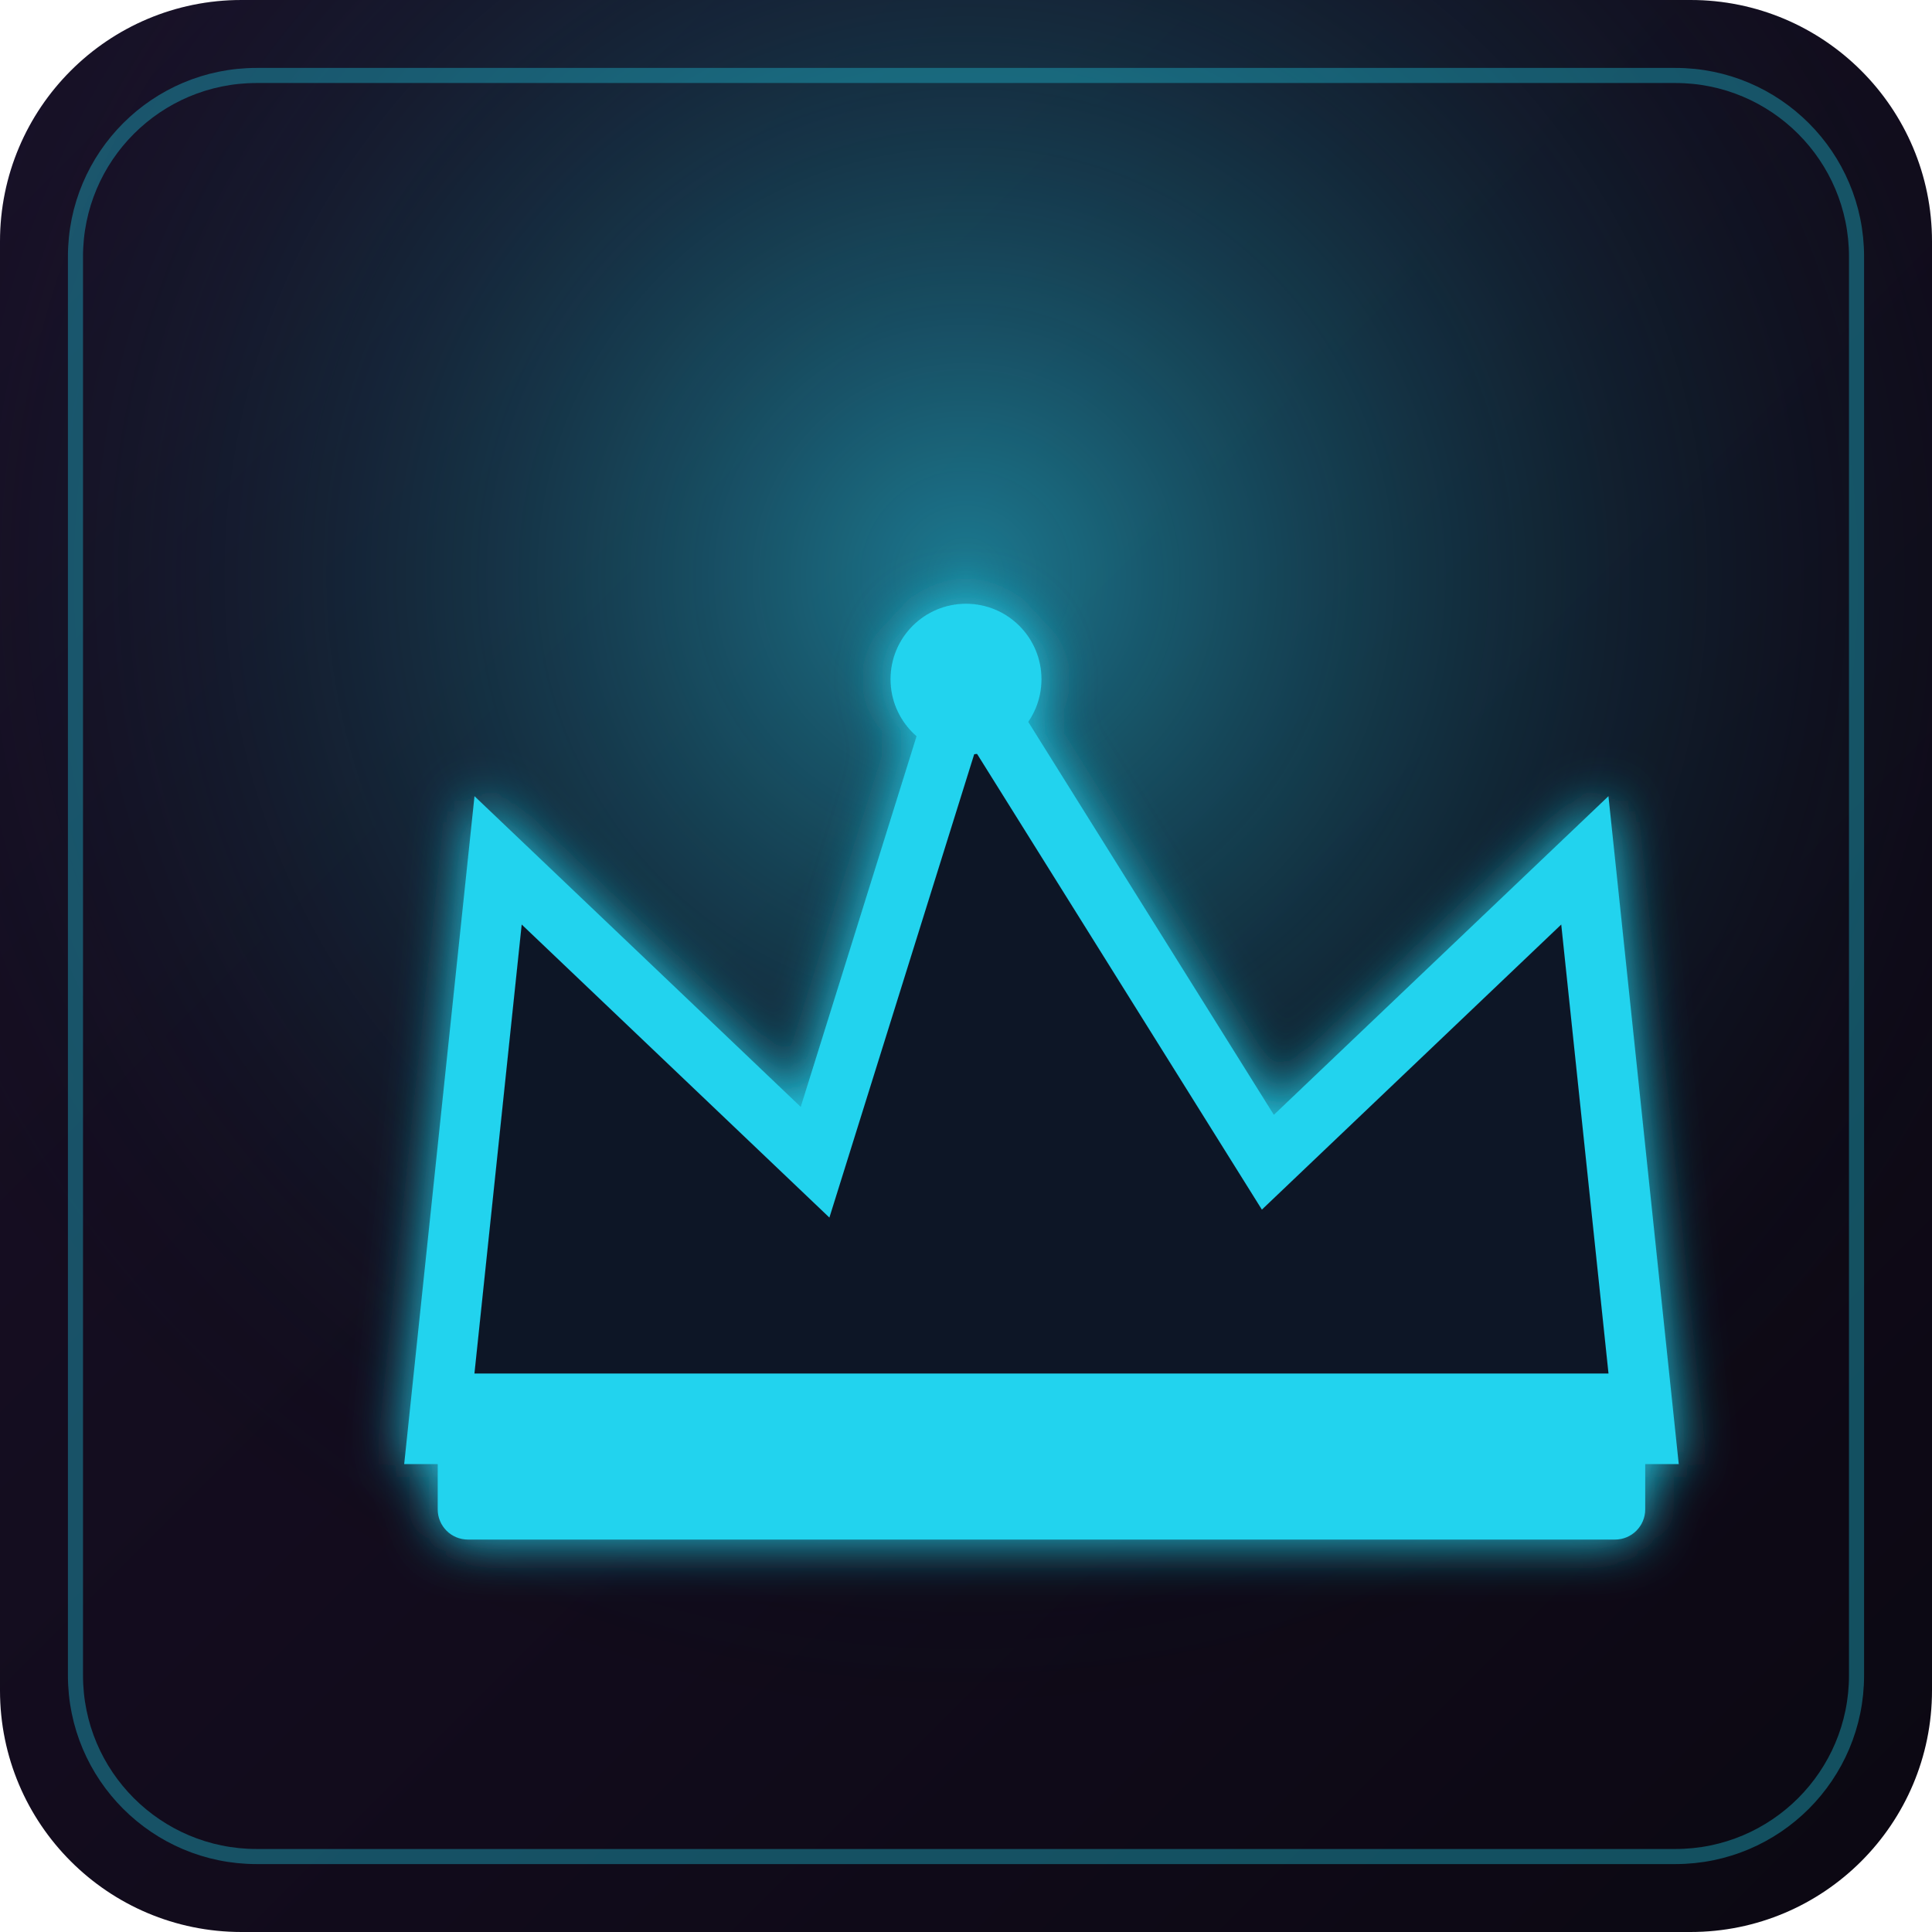
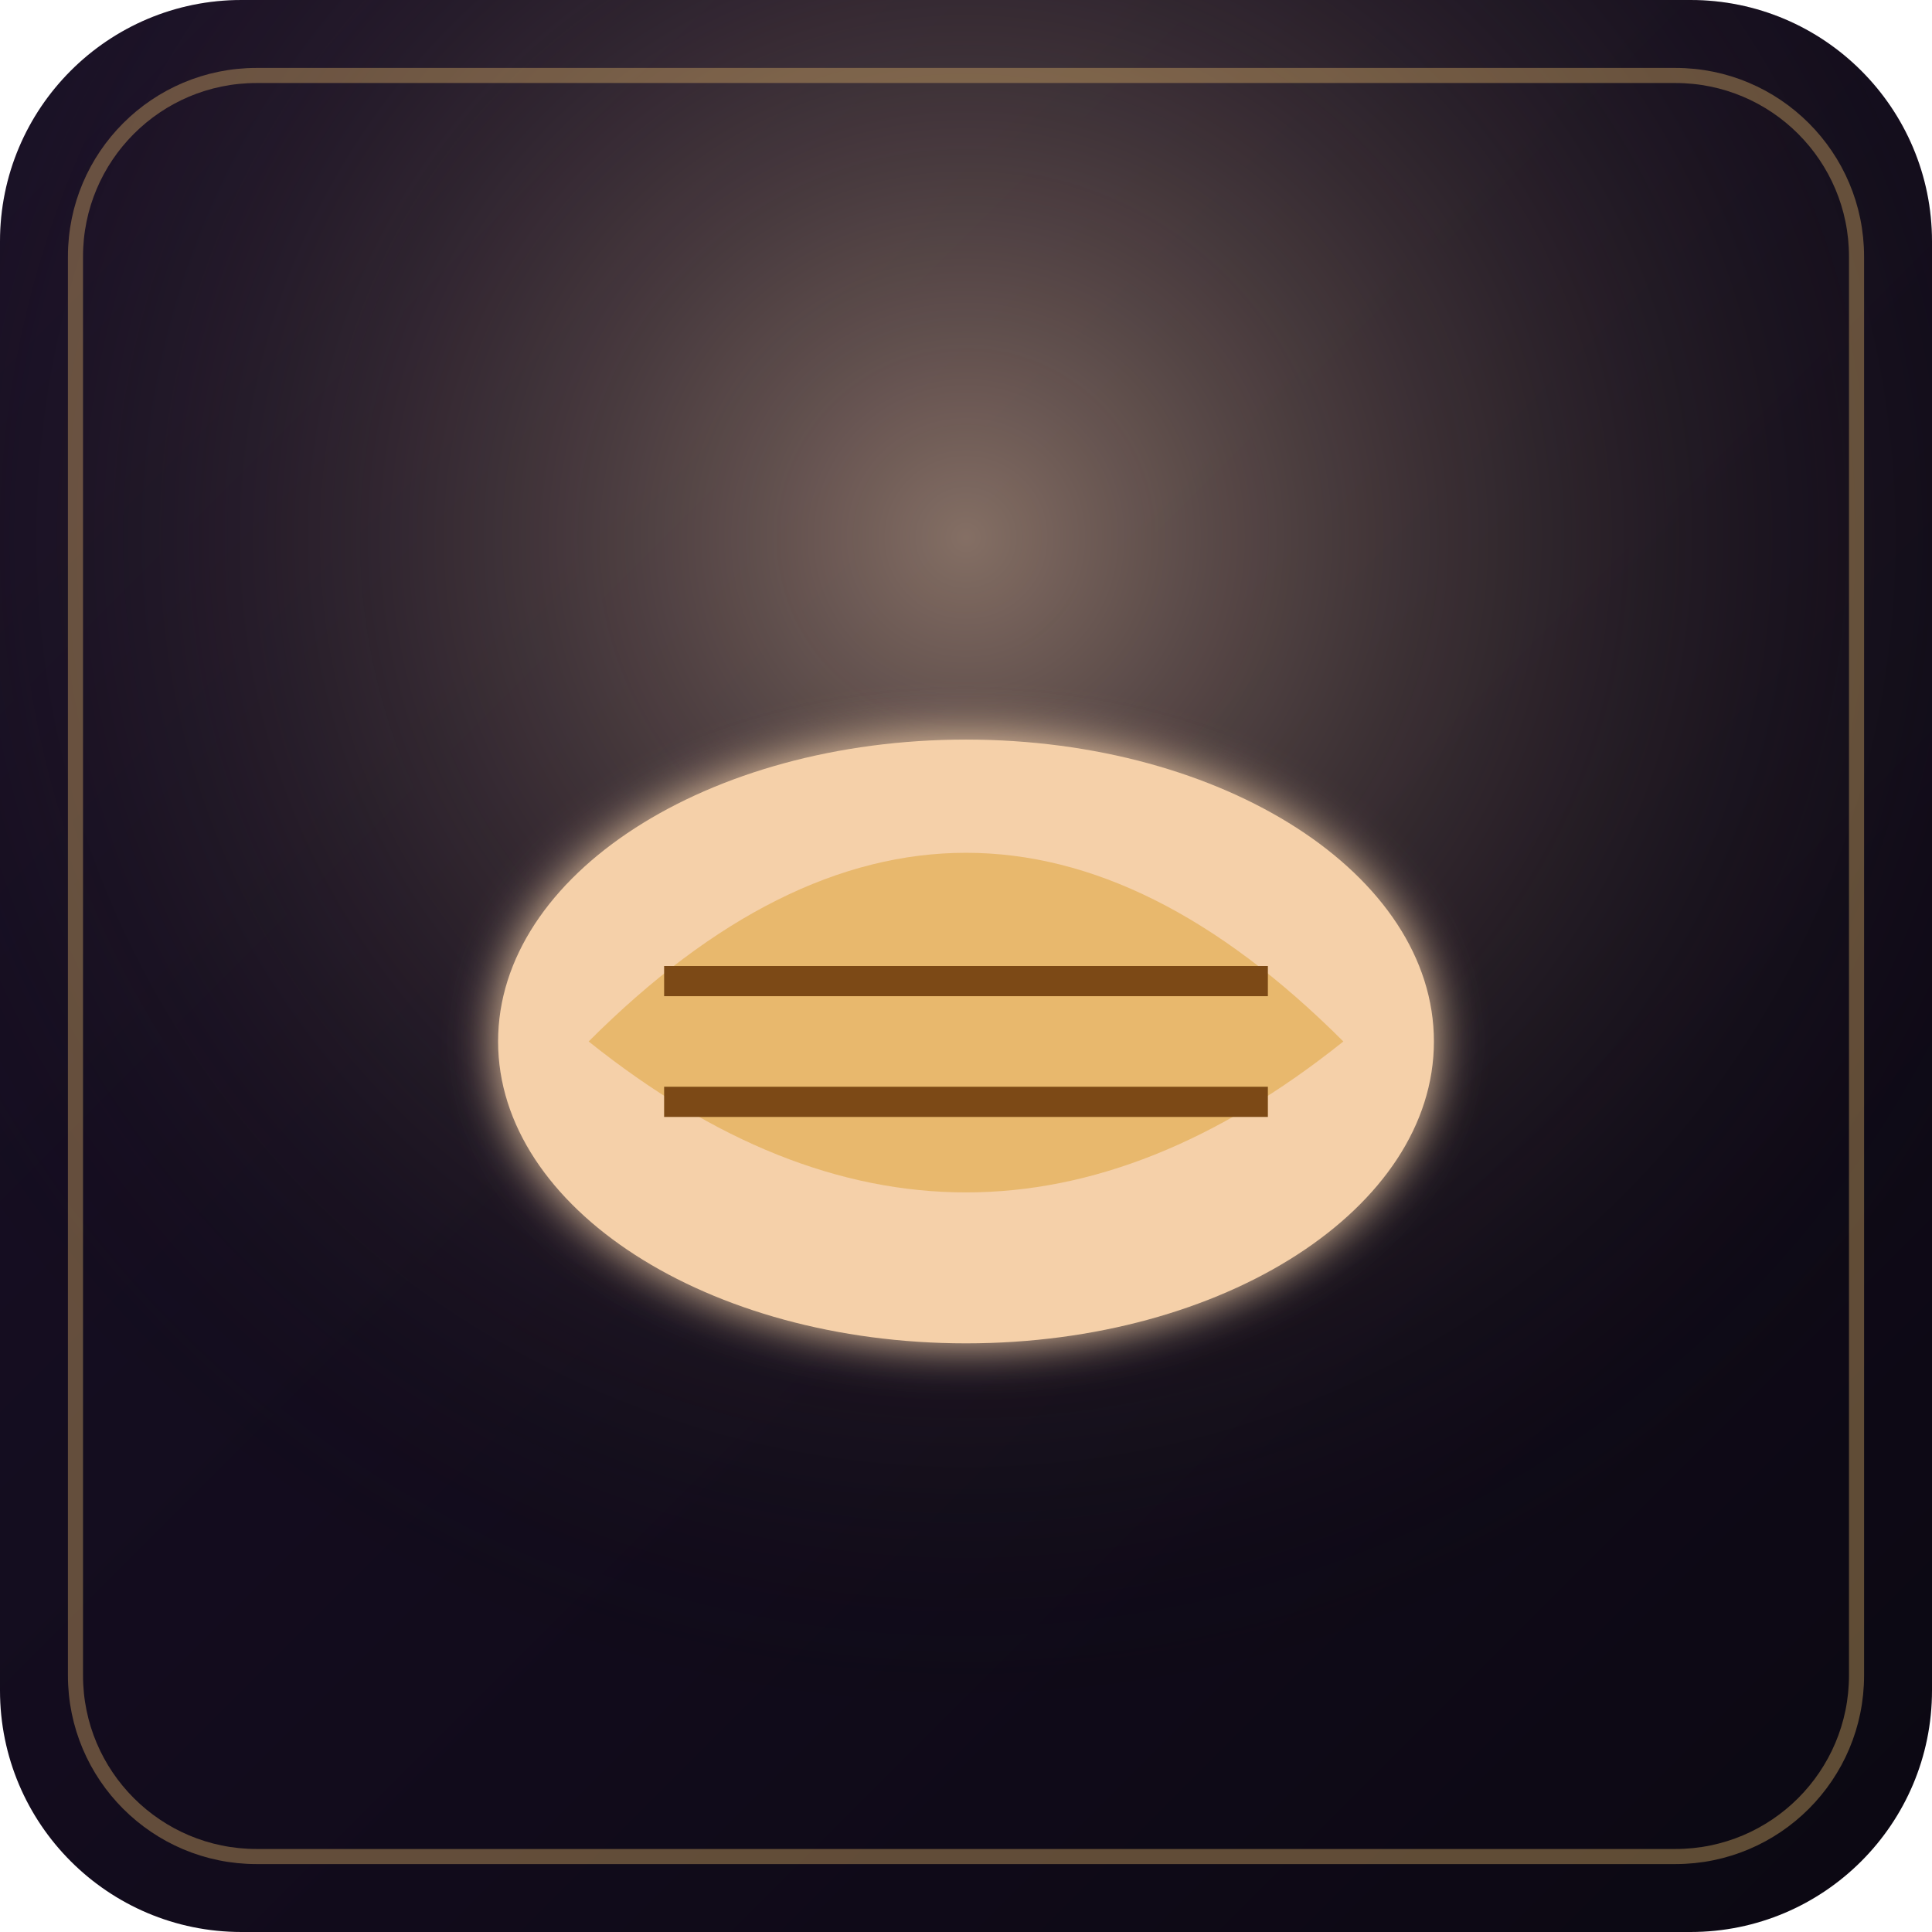
<svg xmlns="http://www.w3.org/2000/svg" viewBox="0 0 256 256">
  <defs>
    <linearGradient id="bg" x1="0" y1="0" x2="1" y2="1">
      <stop offset="0" stop-color="#1a1028" />
      <stop offset="1" stop-color="#0b0812" />
    </linearGradient>
-     <radialGradient id="spot" cx="50%" cy="30%" r="60%">
-       <stop offset="0" stop-color="#22d3ee" stop-opacity="0.55" />
+     <radialGradient id="spot" cx="50%" cy="28%" r="62%">
+       <stop offset="0" stop-color="#f5d0a9" stop-opacity="0.5" />
      <stop offset="1" stop-color="#000" stop-opacity="0" />
    </radialGradient>
    <filter id="glow" x="-40%" y="-40%" width="180%" height="180%">
-       <feGaussianBlur stdDeviation="3.5" result="b" />
+       <feGaussianBlur stdDeviation="3.2" result="b" />
      <feMerge>
        <feMergeNode in="b" />
        <feMergeNode in="SourceGraphic" />
      </feMerge>
    </filter>
  </defs>
  <rect width="256" height="256" rx="32" fill="url(#bg)" />
  <rect width="256" height="256" rx="32" fill="url(#spot)" />
-   <rect x="10" y="10" width="236" height="236" rx="24" fill="none" stroke="#22d3ee" stroke-opacity="0.35" stroke-width="2" />
-   <g filter="url(#glow)" transform="translate(38,62)">
-     <path d="M20 128 L28 52 L70 92 L90 28 L130 92 L172 52 L180 128 Z" fill="#111827" />
-     <path d="M20 128 L28 52 L70 92 L90 28 L130 92 L172 52 L180 128 Z" fill="none" stroke="#22d3ee" stroke-width="8" />
-     <circle cx="90" cy="28" r="10" fill="#22d3ee" />
-     <rect x="20" y="120" width="160" height="22" rx="4" fill="#22d3ee" />
+   <rect x="10" y="10" width="236" height="236" rx="24" fill="none" stroke="#e8b86d" stroke-opacity="0.38" stroke-width="2" />
+   <g filter="url(#glow)" transform="translate(58,68)">
+     <ellipse cx="70" cy="70" rx="62" ry="40" fill="#f5d0a9" />
+     <path d="M20 70 Q70 20 120 70 Q70 110 20 70" fill="#e8b86d" />
+     <path d="M30 62 H110 M30 78 H110" stroke="#7c4a12" stroke-width="4" />
  </g>
</svg>
